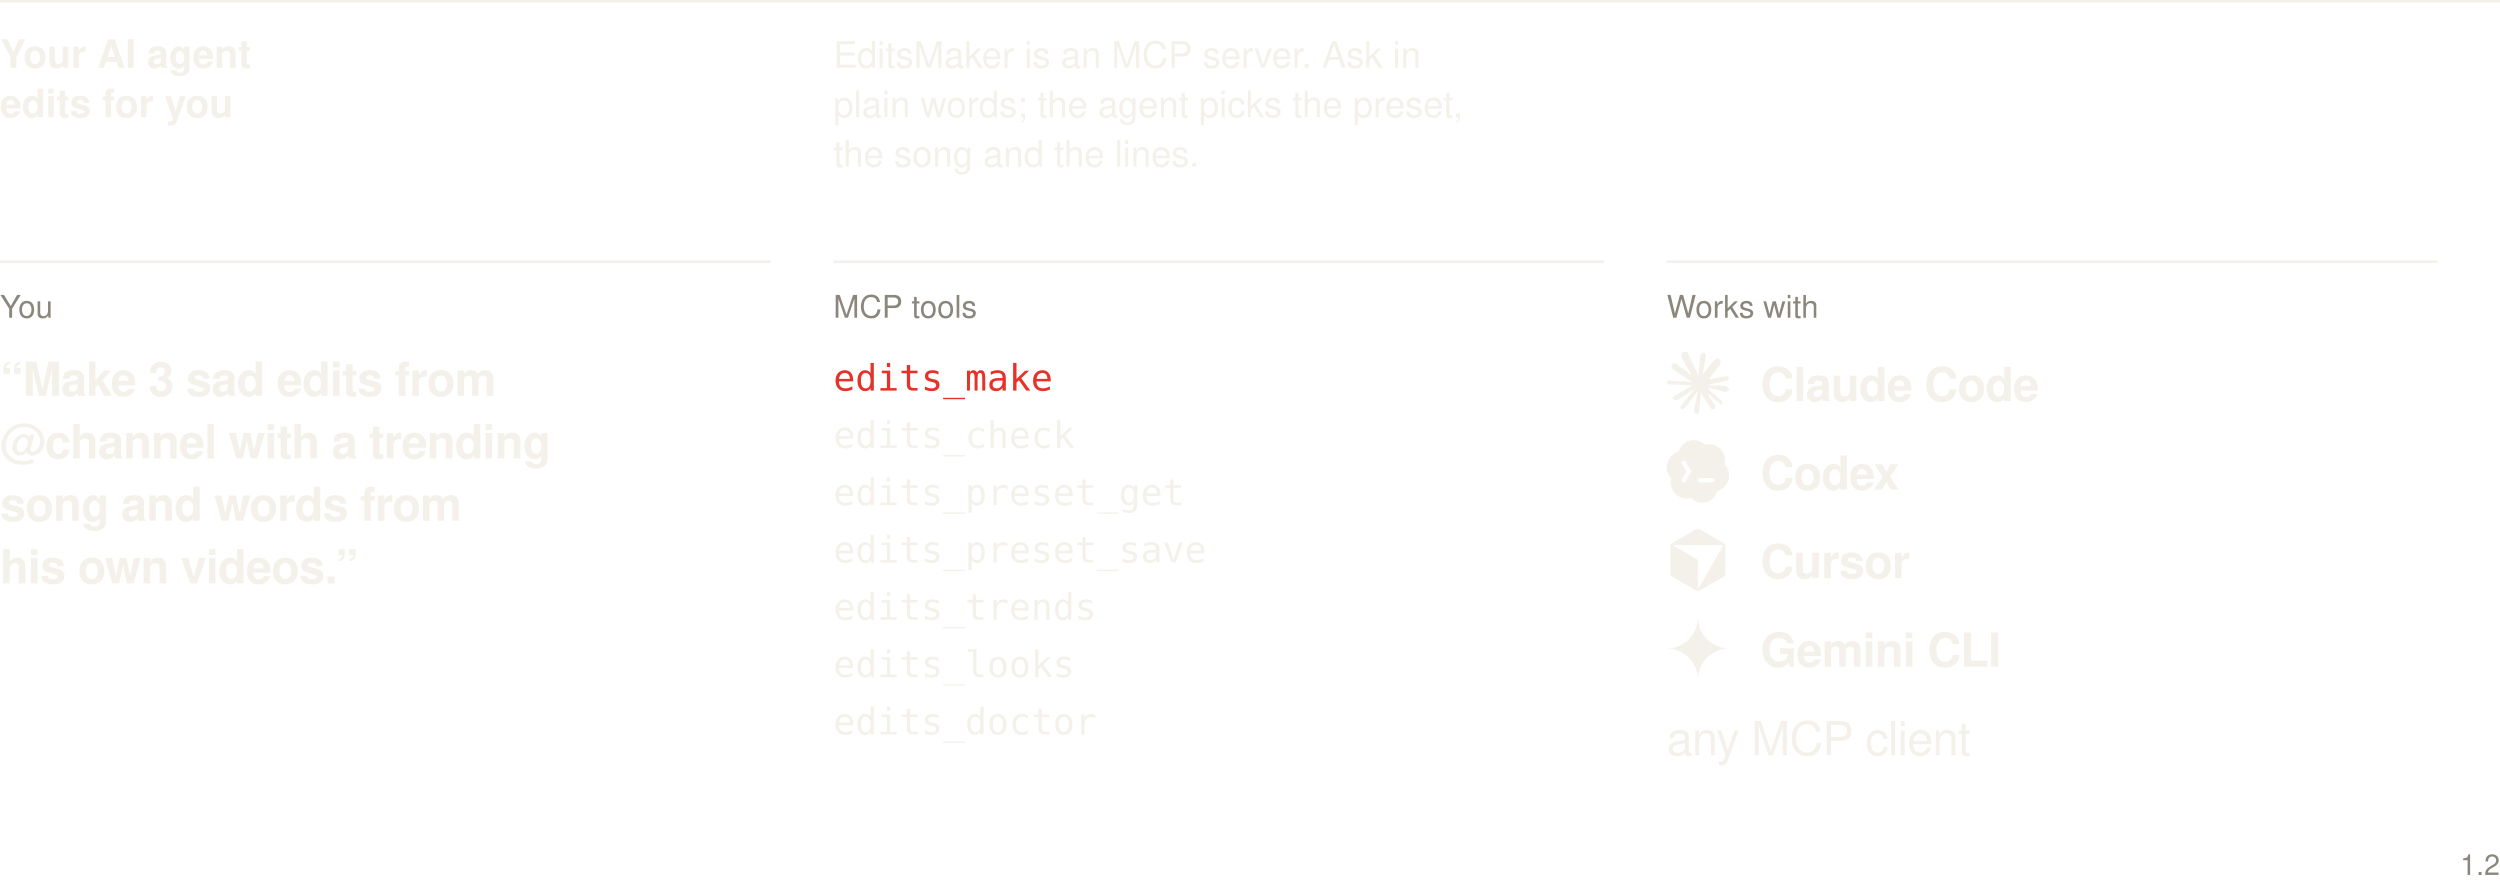
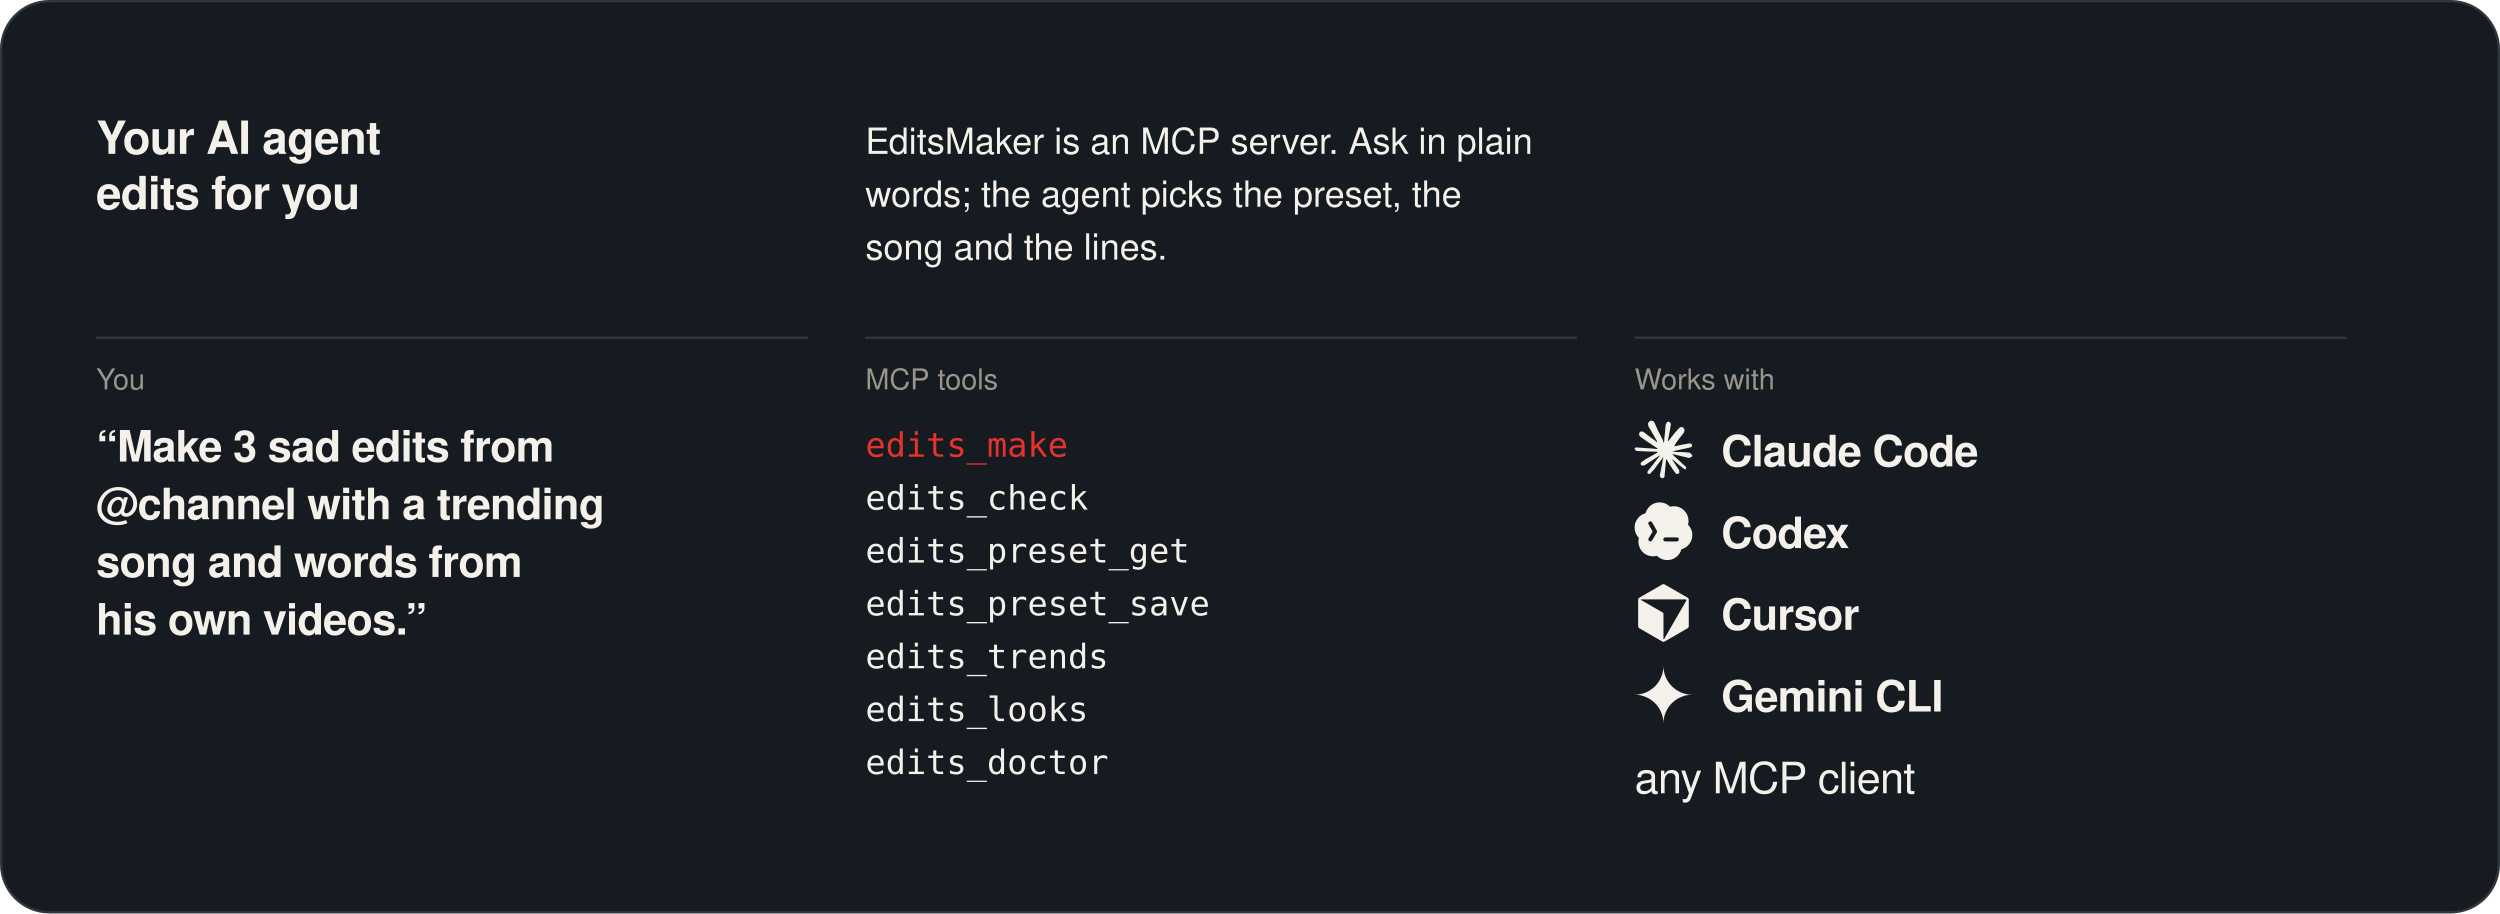
- <svg xmlns="http://www.w3.org/2000/svg" width="960" height="340" viewBox="0 0 960 340" role="img" aria-label="Your AI agent edits for you: EditsMaker is an MCP server for Claude Code, Codex, Cursor, Gemini CLI and any MCP client">
-   <line x1="0" y1="0.5" x2="960" y2="0.5" stroke="#F4F1EA" stroke-width="1" />
-   <text x="0" y="26" font-family="Helvetica Neue, Helvetica, Arial, Liberation Sans, sans-serif" font-weight="700" font-size="15" fill="#F4F1EA" text-anchor="start" letter-spacing="0">Your AI agent</text>
-   <text x="0" y="45" font-family="Helvetica Neue, Helvetica, Arial, Liberation Sans, sans-serif" font-weight="700" font-size="15" fill="#F4F1EA" text-anchor="start" letter-spacing="0">edits for you</text>
-   <text x="320" y="26" font-family="Helvetica Neue, Helvetica, Arial, Liberation Sans, sans-serif" font-weight="300" font-size="14" fill="#F4F1EA" text-anchor="start" letter-spacing="0">EditsMaker is an MCP server. Ask in</text>
-   <text x="320" y="45" font-family="Helvetica Neue, Helvetica, Arial, Liberation Sans, sans-serif" font-weight="300" font-size="14" fill="#F4F1EA" text-anchor="start" letter-spacing="0">plain words; the agent picks the preset,</text>
-   <text x="320" y="64" font-family="Helvetica Neue, Helvetica, Arial, Liberation Sans, sans-serif" font-weight="300" font-size="14" fill="#F4F1EA" text-anchor="start" letter-spacing="0">the song and the lines.</text>
-   <line x1="0" y1="100.5" x2="296" y2="100.5" stroke="#F4F1EA" stroke-width="1" />
-   <text x="0" y="122" font-family="Helvetica Neue, Helvetica, Arial, Liberation Sans, sans-serif" font-weight="400" font-size="12" fill="#8C877C" text-anchor="start" letter-spacing="0">You</text>
-   <line x1="320" y1="100.5" x2="616" y2="100.5" stroke="#F4F1EA" stroke-width="1" />
-   <text x="320" y="122" font-family="Helvetica Neue, Helvetica, Arial, Liberation Sans, sans-serif" font-weight="400" font-size="12" fill="#8C877C" text-anchor="start" letter-spacing="0">MCP tools</text>
-   <line x1="640" y1="100.5" x2="936" y2="100.5" stroke="#F4F1EA" stroke-width="1" />
-   <text x="640" y="122" font-family="Helvetica Neue, Helvetica, Arial, Liberation Sans, sans-serif" font-weight="400" font-size="12" fill="#8C877C" text-anchor="start" letter-spacing="0">Works with</text>
-   <text x="0" y="152" font-family="Helvetica Neue, Helvetica, Arial, Liberation Sans, sans-serif" font-weight="700" font-size="18" fill="#F4F1EA" text-anchor="start" letter-spacing="-0.3">“Make 3 sad edits from</text>
-   <text x="0" y="176" font-family="Helvetica Neue, Helvetica, Arial, Liberation Sans, sans-serif" font-weight="700" font-size="18" fill="#F4F1EA" text-anchor="start" letter-spacing="-0.3">@channel with a trending</text>
-   <text x="0" y="200" font-family="Helvetica Neue, Helvetica, Arial, Liberation Sans, sans-serif" font-weight="700" font-size="18" fill="#F4F1EA" text-anchor="start" letter-spacing="-0.3">song and words from</text>
-   <text x="0" y="224" font-family="Helvetica Neue, Helvetica, Arial, Liberation Sans, sans-serif" font-weight="700" font-size="18" fill="#F4F1EA" text-anchor="start" letter-spacing="-0.3">his own videos.”</text>
-   <text x="320" y="150" font-family="ui-monospace, JetBrains Mono, SF Mono, Menlo, monospace" font-weight="400" font-size="14" fill="#E5332A" text-anchor="start" letter-spacing="0">edits_make</text>
-   <text x="320" y="172" font-family="ui-monospace, JetBrains Mono, SF Mono, Menlo, monospace" font-weight="400" font-size="14" fill="#F4F1EA" text-anchor="start" letter-spacing="0">edits_check</text>
-   <text x="320" y="194" font-family="ui-monospace, JetBrains Mono, SF Mono, Menlo, monospace" font-weight="400" font-size="14" fill="#F4F1EA" text-anchor="start" letter-spacing="0">edits_preset_get</text>
-   <text x="320" y="216" font-family="ui-monospace, JetBrains Mono, SF Mono, Menlo, monospace" font-weight="400" font-size="14" fill="#F4F1EA" text-anchor="start" letter-spacing="0">edits_preset_save</text>
-   <text x="320" y="238" font-family="ui-monospace, JetBrains Mono, SF Mono, Menlo, monospace" font-weight="400" font-size="14" fill="#F4F1EA" text-anchor="start" letter-spacing="0">edits_trends</text>
-   <text x="320" y="260" font-family="ui-monospace, JetBrains Mono, SF Mono, Menlo, monospace" font-weight="400" font-size="14" fill="#F4F1EA" text-anchor="start" letter-spacing="0">edits_looks</text>
-   <text x="320" y="282" font-family="ui-monospace, JetBrains Mono, SF Mono, Menlo, monospace" font-weight="400" font-size="14" fill="#F4F1EA" text-anchor="start" letter-spacing="0">edits_doctor</text>
-   <path transform="translate(640,135) scale(1)" d="m4.714 15.956 4.717-2.647.079-.231-.079-.128h-.231l-.789-.049-2.696-.073-2.337-.097-2.265-.121-.571-.121-.534-.704.055-.352.48-.322.686.061 1.518.103 2.277.158 1.651.097 2.447.255h.389l.055-.158-.134-.097-.103-.097L6.973 9.836l-2.55-1.688-1.336-.971-.723-.492-.364-.461-.158-1.008.656-.723.88.061.225.061.892.686 1.906 1.475 2.489 1.834.364.303.146-.103.018-.073-.164-.273-1.354-2.447-1.445-2.489-.643-1.032-.17-.619c-.061-.255-.103-.467-.103-.729L6.287.134 6.7 0l.996.134.419.364.619 1.415 1.002 2.228 1.554 3.03.455.898.243.832.091.255h.158v-.146l.128-1.706.237-2.095.231-2.696.079-.759.376-.911.747-.492.583.279.48.686-.067.443-.285 1.852-.559 2.902-.364 1.943h.212l.243-.243.984-1.305 1.651-2.064.729-.82.85-.905.546-.431h1.032l.759 1.129-.34 1.166-1.062 1.348-.88 1.141-1.263 1.7-.789 1.36.073.109.188-.018 2.853-.607 1.542-.279 1.84-.316.832.389.091.395-.328.807-1.967.486-2.307.461-3.436.814-.043.03.049.061 1.548.146.662.036h1.621l3.018.225.789.522.474.638-.079.486-1.214.619-1.639-.389-3.825-.911-1.311-.328h-.182v.109l1.093 1.069 2.003 1.809 2.507 2.331.128.577-.322.455-.34-.049-2.204-1.657-.85-.747-1.925-1.621h-.128v.17l.443.65 2.344 3.521.121 1.081-.17.352-.607.212-.668-.121-1.372-1.925L14.38 17.959l-1.141-1.943-.14.079-.674 7.255-.316.37-.729.279-.607-.461-.322-.747.322-1.475.389-1.925.316-1.53.285-1.9.17-.631-.012-.043-.14.018-1.433 1.967-2.18 2.945-1.724 1.846-.413.164-.716-.37.067-.662.401-.589 2.386-3.036 1.439-1.882.929-1.087-.006-.158h-.055l-6.338 4.116-1.129.146-.486-.455.061-.747.231-.243 1.906-1.311Z" fill="#F4F1EA" fill-rule="evenodd" />
-   <text x="676" y="154" font-family="Helvetica Neue, Helvetica, Arial, Liberation Sans, sans-serif" font-weight="700" font-size="18" fill="#F4F1EA" text-anchor="start" letter-spacing="-0.3">Claude Code</text>
-   <path transform="translate(640,169) scale(1)" d="M8.086.457a6.105 6.105 0 013.046-.415c1.333.153 2.521.72 3.564 1.7a.117.117 0 00.107.029c1.408-.346 2.762-.224 4.061.366l.063.03.154.076c1.357.703 2.33 1.77 2.918 3.198.278.679.418 1.388.421 2.126a5.655 5.655 0 01-.18 1.631.167.167 0 00.04.155 5.982 5.982 0 011.578 2.891c.385 1.901-.01 3.615-1.183 5.14l-.182.22a6.063 6.063 0 01-2.934 1.851.162.162 0 00-.108.102c-.255.736-.511 1.364-.987 1.992-1.199 1.582-2.962 2.462-4.948 2.451-1.583-.008-2.986-.587-4.21-1.736a.145.145 0 00-.14-.032c-.518.167-1.04.191-1.604.185a5.924 5.924 0 01-2.595-.622 6.058 6.058 0 01-2.146-1.781c-.203-.269-.404-.522-.551-.821a7.74 7.74 0 01-.495-1.283 6.11 6.11 0 01-.017-3.064.166.166 0 00.008-.074.115.115 0 00-.037-.064 5.958 5.958 0 01-1.38-2.202 5.196 5.196 0 01-.333-1.589 6.915 6.915 0 01.188-2.132c.45-1.484 1.309-2.648 2.577-3.493.282-.188.55-.334.802-.438.286-.12.573-.22.861-.304a.129.129 0 00.087-.087A6.016 6.016 0 015.635 2.31C6.315 1.464 7.132.846 8.086.457zm-.804 7.85a.848.848 0 00-1.473.842l1.694 2.965-1.688 2.848a.849.849 0 001.46.864l1.94-3.272a.849.849 0 00.007-.854l-1.94-3.393zm5.446 6.24a.849.849 0 000 1.695h4.848a.849.849 0 000-1.696h-4.848z" fill="#F4F1EA" fill-rule="evenodd" />
-   <text x="676" y="188" font-family="Helvetica Neue, Helvetica, Arial, Liberation Sans, sans-serif" font-weight="700" font-size="18" fill="#F4F1EA" text-anchor="start" letter-spacing="-0.3">Codex</text>
-   <path transform="translate(640,203) scale(1)" d="M11.503.131 1.891 5.678a.84.84 0 0 0-.42.726v11.188c0 .3.162.575.42.724l9.609 5.55a1 1 0 0 0 .998 0l9.61-5.55a.84.84 0 0 0 .42-.724V6.404a.84.84 0 0 0-.42-.726L12.497.131a1.01 1.01 0 0 0-.996 0M2.657 6.338h18.55c.263 0 .43.287.297.515L12.23 22.918c-.062.107-.229.064-.229-.06V12.335a.59.59 0 0 0-.295-.51l-9.11-5.257c-.109-.063-.064-.23.061-.23" fill="#F4F1EA" fill-rule="evenodd" />
-   <text x="676" y="222" font-family="Helvetica Neue, Helvetica, Arial, Liberation Sans, sans-serif" font-weight="700" font-size="18" fill="#F4F1EA" text-anchor="start" letter-spacing="-0.3">Cursor</text>
-   <path transform="translate(640,237) scale(1)" d="M11.04 19.32Q12 21.51 12 24q0-2.49.93-4.68.96-2.19 2.58-3.81t3.81-2.55Q21.51 12 24 12q-2.49 0-4.68-.93a12.3 12.3 0 0 1-3.81-2.58 12.3 12.3 0 0 1-2.58-3.81Q12 2.49 12 0q0 2.49-.96 4.68-.93 2.19-2.55 3.81a12.3 12.3 0 0 1-3.81 2.58Q2.49 12 0 12q2.49 0 4.68.96 2.19.93 3.81 2.55t2.55 3.81" fill="#F4F1EA" fill-rule="evenodd" />
-   <text x="676" y="256" font-family="Helvetica Neue, Helvetica, Arial, Liberation Sans, sans-serif" font-weight="700" font-size="18" fill="#F4F1EA" text-anchor="start" letter-spacing="-0.3">Gemini CLI</text>
-   <text x="640" y="290" font-family="Helvetica Neue, Helvetica, Arial, Liberation Sans, sans-serif" font-weight="300" font-size="18" fill="#F4F1EA" text-anchor="start" letter-spacing="-0.3">any MCP client</text>
-   <text x="960" y="336" font-family="Helvetica Neue, Helvetica, Arial, Liberation Sans, sans-serif" font-weight="400" font-size="11" fill="#8C877C" text-anchor="end" letter-spacing="0">1.2</text>
+ <svg xmlns="http://www.w3.org/2000/svg" width="1040" height="380" viewBox="0 0 1040 380" role="img" aria-label="Your AI agent edits for you: EditsMaker is an MCP server for Claude Code, Codex, Cursor, Gemini CLI and any MCP client">
+   <rect x="0.5" y="0.5" width="1039" height="379" rx="20" fill="#161B22" stroke="#30363D" />
+   <g transform="translate(40,40)">
+     <text x="0" y="24" font-family="Helvetica Neue, Helvetica, Arial, Liberation Sans, sans-serif" font-weight="700" font-size="19" fill="#F4F1EA" text-anchor="start" letter-spacing="-0.3">Your AI agent</text>
+     <text x="0" y="47" font-family="Helvetica Neue, Helvetica, Arial, Liberation Sans, sans-serif" font-weight="700" font-size="19" fill="#F4F1EA" text-anchor="start" letter-spacing="-0.3">edits for you</text>
+     <text x="320" y="24" font-family="Helvetica Neue, Helvetica, Arial, Liberation Sans, sans-serif" font-weight="300" font-size="15" fill="#F4F1EA" text-anchor="start" letter-spacing="0">EditsMaker is an MCP server. Ask in plain</text>
+     <text x="320" y="46" font-family="Helvetica Neue, Helvetica, Arial, Liberation Sans, sans-serif" font-weight="300" font-size="15" fill="#F4F1EA" text-anchor="start" letter-spacing="0">words; the agent picks the preset, the</text>
+     <text x="320" y="68" font-family="Helvetica Neue, Helvetica, Arial, Liberation Sans, sans-serif" font-weight="300" font-size="15" fill="#F4F1EA" text-anchor="start" letter-spacing="0">song and the lines.</text>
+     <line x1="0" y1="100.5" x2="296" y2="100.5" stroke="#30363D" stroke-width="1" />
+     <text x="0" y="122" font-family="Helvetica Neue, Helvetica, Arial, Liberation Sans, sans-serif" font-weight="400" font-size="12" fill="#9A958A" text-anchor="start" letter-spacing="0">You</text>
+     <line x1="320" y1="100.5" x2="616" y2="100.5" stroke="#30363D" stroke-width="1" />
+     <text x="320" y="122" font-family="Helvetica Neue, Helvetica, Arial, Liberation Sans, sans-serif" font-weight="400" font-size="12" fill="#9A958A" text-anchor="start" letter-spacing="0">MCP tools</text>
+     <line x1="640" y1="100.5" x2="936" y2="100.5" stroke="#30363D" stroke-width="1" />
+     <text x="640" y="122" font-family="Helvetica Neue, Helvetica, Arial, Liberation Sans, sans-serif" font-weight="400" font-size="12" fill="#9A958A" text-anchor="start" letter-spacing="0">Works with</text>
+     <text x="0" y="152" font-family="Helvetica Neue, Helvetica, Arial, Liberation Sans, sans-serif" font-weight="700" font-size="18" fill="#F4F1EA" text-anchor="start" letter-spacing="-0.3">“Make 3 sad edits from</text>
+     <text x="0" y="176" font-family="Helvetica Neue, Helvetica, Arial, Liberation Sans, sans-serif" font-weight="700" font-size="18" fill="#F4F1EA" text-anchor="start" letter-spacing="-0.3">@channel with a trending</text>
+     <text x="0" y="200" font-family="Helvetica Neue, Helvetica, Arial, Liberation Sans, sans-serif" font-weight="700" font-size="18" fill="#F4F1EA" text-anchor="start" letter-spacing="-0.3">song and words from</text>
+     <text x="0" y="224" font-family="Helvetica Neue, Helvetica, Arial, Liberation Sans, sans-serif" font-weight="700" font-size="18" fill="#F4F1EA" text-anchor="start" letter-spacing="-0.3">his own videos.”</text>
+     <text x="320" y="150" font-family="ui-monospace, JetBrains Mono, SF Mono, Menlo, monospace" font-weight="400" font-size="14" fill="#E5332A" text-anchor="start" letter-spacing="0">edits_make</text>
+     <text x="320" y="172" font-family="ui-monospace, JetBrains Mono, SF Mono, Menlo, monospace" font-weight="400" font-size="14" fill="#F4F1EA" text-anchor="start" letter-spacing="0">edits_check</text>
+     <text x="320" y="194" font-family="ui-monospace, JetBrains Mono, SF Mono, Menlo, monospace" font-weight="400" font-size="14" fill="#F4F1EA" text-anchor="start" letter-spacing="0">edits_preset_get</text>
+     <text x="320" y="216" font-family="ui-monospace, JetBrains Mono, SF Mono, Menlo, monospace" font-weight="400" font-size="14" fill="#F4F1EA" text-anchor="start" letter-spacing="0">edits_preset_save</text>
+     <text x="320" y="238" font-family="ui-monospace, JetBrains Mono, SF Mono, Menlo, monospace" font-weight="400" font-size="14" fill="#F4F1EA" text-anchor="start" letter-spacing="0">edits_trends</text>
+     <text x="320" y="260" font-family="ui-monospace, JetBrains Mono, SF Mono, Menlo, monospace" font-weight="400" font-size="14" fill="#F4F1EA" text-anchor="start" letter-spacing="0">edits_looks</text>
+     <text x="320" y="282" font-family="ui-monospace, JetBrains Mono, SF Mono, Menlo, monospace" font-weight="400" font-size="14" fill="#F4F1EA" text-anchor="start" letter-spacing="0">edits_doctor</text>
+     <path transform="translate(640,135) scale(1)" d="m4.714 15.956 4.717-2.647.079-.231-.079-.128h-.231l-.789-.049-2.696-.073-2.337-.097-2.265-.121-.571-.121-.534-.704.055-.352.48-.322.686.061 1.518.103 2.277.158 1.651.097 2.447.255h.389l.055-.158-.134-.097-.103-.097L6.973 9.836l-2.55-1.688-1.336-.971-.723-.492-.364-.461-.158-1.008.656-.723.88.061.225.061.892.686 1.906 1.475 2.489 1.834.364.303.146-.103.018-.073-.164-.273-1.354-2.447-1.445-2.489-.643-1.032-.17-.619c-.061-.255-.103-.467-.103-.729L6.287.134 6.7 0l.996.134.419.364.619 1.415 1.002 2.228 1.554 3.03.455.898.243.832.091.255h.158v-.146l.128-1.706.237-2.095.231-2.696.079-.759.376-.911.747-.492.583.279.48.686-.067.443-.285 1.852-.559 2.902-.364 1.943h.212l.243-.243.984-1.305 1.651-2.064.729-.82.85-.905.546-.431h1.032l.759 1.129-.34 1.166-1.062 1.348-.88 1.141-1.263 1.7-.789 1.36.073.109.188-.018 2.853-.607 1.542-.279 1.84-.316.832.389.091.395-.328.807-1.967.486-2.307.461-3.436.814-.043.03.049.061 1.548.146.662.036h1.621l3.018.225.789.522.474.638-.079.486-1.214.619-1.639-.389-3.825-.911-1.311-.328h-.182v.109l1.093 1.069 2.003 1.809 2.507 2.331.128.577-.322.455-.34-.049-2.204-1.657-.85-.747-1.925-1.621h-.128v.17l.443.65 2.344 3.521.121 1.081-.17.352-.607.212-.668-.121-1.372-1.925L14.38 17.959l-1.141-1.943-.14.079-.674 7.255-.316.37-.729.279-.607-.461-.322-.747.322-1.475.389-1.925.316-1.53.285-1.9.17-.631-.012-.043-.14.018-1.433 1.967-2.18 2.945-1.724 1.846-.413.164-.716-.37.067-.662.401-.589 2.386-3.036 1.439-1.882.929-1.087-.006-.158h-.055l-6.338 4.116-1.129.146-.486-.455.061-.747.231-.243 1.906-1.311Z" fill="#F4F1EA" fill-rule="evenodd" />
+     <text x="676" y="154" font-family="Helvetica Neue, Helvetica, Arial, Liberation Sans, sans-serif" font-weight="700" font-size="18" fill="#F4F1EA" text-anchor="start" letter-spacing="-0.3">Claude Code</text>
+     <path transform="translate(640,169) scale(1)" d="M8.086.457a6.105 6.105 0 013.046-.415c1.333.153 2.521.72 3.564 1.7a.117.117 0 00.107.029c1.408-.346 2.762-.224 4.061.366l.063.03.154.076c1.357.703 2.33 1.77 2.918 3.198.278.679.418 1.388.421 2.126a5.655 5.655 0 01-.18 1.631.167.167 0 00.04.155 5.982 5.982 0 011.578 2.891c.385 1.901-.01 3.615-1.183 5.14l-.182.22a6.063 6.063 0 01-2.934 1.851.162.162 0 00-.108.102c-.255.736-.511 1.364-.987 1.992-1.199 1.582-2.962 2.462-4.948 2.451-1.583-.008-2.986-.587-4.21-1.736a.145.145 0 00-.14-.032c-.518.167-1.04.191-1.604.185a5.924 5.924 0 01-2.595-.622 6.058 6.058 0 01-2.146-1.781c-.203-.269-.404-.522-.551-.821a7.74 7.74 0 01-.495-1.283 6.11 6.11 0 01-.017-3.064.166.166 0 00.008-.074.115.115 0 00-.037-.064 5.958 5.958 0 01-1.38-2.202 5.196 5.196 0 01-.333-1.589 6.915 6.915 0 01.188-2.132c.45-1.484 1.309-2.648 2.577-3.493.282-.188.55-.334.802-.438.286-.12.573-.22.861-.304a.129.129 0 00.087-.087A6.016 6.016 0 015.635 2.31C6.315 1.464 7.132.846 8.086.457zm-.804 7.85a.848.848 0 00-1.473.842l1.694 2.965-1.688 2.848a.849.849 0 001.46.864l1.94-3.272a.849.849 0 00.007-.854l-1.94-3.393zm5.446 6.24a.849.849 0 000 1.695h4.848a.849.849 0 000-1.696h-4.848z" fill="#F4F1EA" fill-rule="evenodd" />
+     <text x="676" y="188" font-family="Helvetica Neue, Helvetica, Arial, Liberation Sans, sans-serif" font-weight="700" font-size="18" fill="#F4F1EA" text-anchor="start" letter-spacing="-0.3">Codex</text>
+     <path transform="translate(640,203) scale(1)" d="M11.503.131 1.891 5.678a.84.84 0 0 0-.42.726v11.188c0 .3.162.575.42.724l9.609 5.55a1 1 0 0 0 .998 0l9.61-5.55a.84.84 0 0 0 .42-.724V6.404a.84.84 0 0 0-.42-.726L12.497.131a1.01 1.01 0 0 0-.996 0M2.657 6.338h18.55c.263 0 .43.287.297.515L12.23 22.918c-.062.107-.229.064-.229-.06V12.335a.59.59 0 0 0-.295-.51l-9.11-5.257c-.109-.063-.064-.23.061-.23" fill="#F4F1EA" fill-rule="evenodd" />
+     <text x="676" y="222" font-family="Helvetica Neue, Helvetica, Arial, Liberation Sans, sans-serif" font-weight="700" font-size="18" fill="#F4F1EA" text-anchor="start" letter-spacing="-0.3">Cursor</text>
+     <path transform="translate(640,237) scale(1)" d="M11.04 19.32Q12 21.51 12 24q0-2.49.93-4.68.96-2.19 2.58-3.81t3.81-2.55Q21.51 12 24 12q-2.49 0-4.68-.93a12.3 12.3 0 0 1-3.81-2.58 12.3 12.3 0 0 1-2.58-3.81Q12 2.49 12 0q0 2.49-.96 4.68-.93 2.19-2.55 3.81a12.3 12.3 0 0 1-3.81 2.58Q2.49 12 0 12q2.49 0 4.68.96 2.19.93 3.81 2.55t2.55 3.81" fill="#F4F1EA" fill-rule="evenodd" />
+     <text x="676" y="256" font-family="Helvetica Neue, Helvetica, Arial, Liberation Sans, sans-serif" font-weight="700" font-size="18" fill="#F4F1EA" text-anchor="start" letter-spacing="-0.3">Gemini CLI</text>
+     <text x="640" y="290" font-family="Helvetica Neue, Helvetica, Arial, Liberation Sans, sans-serif" font-weight="300" font-size="18" fill="#F4F1EA" text-anchor="start" letter-spacing="-0.3">any MCP client</text>
+   </g>
</svg>
